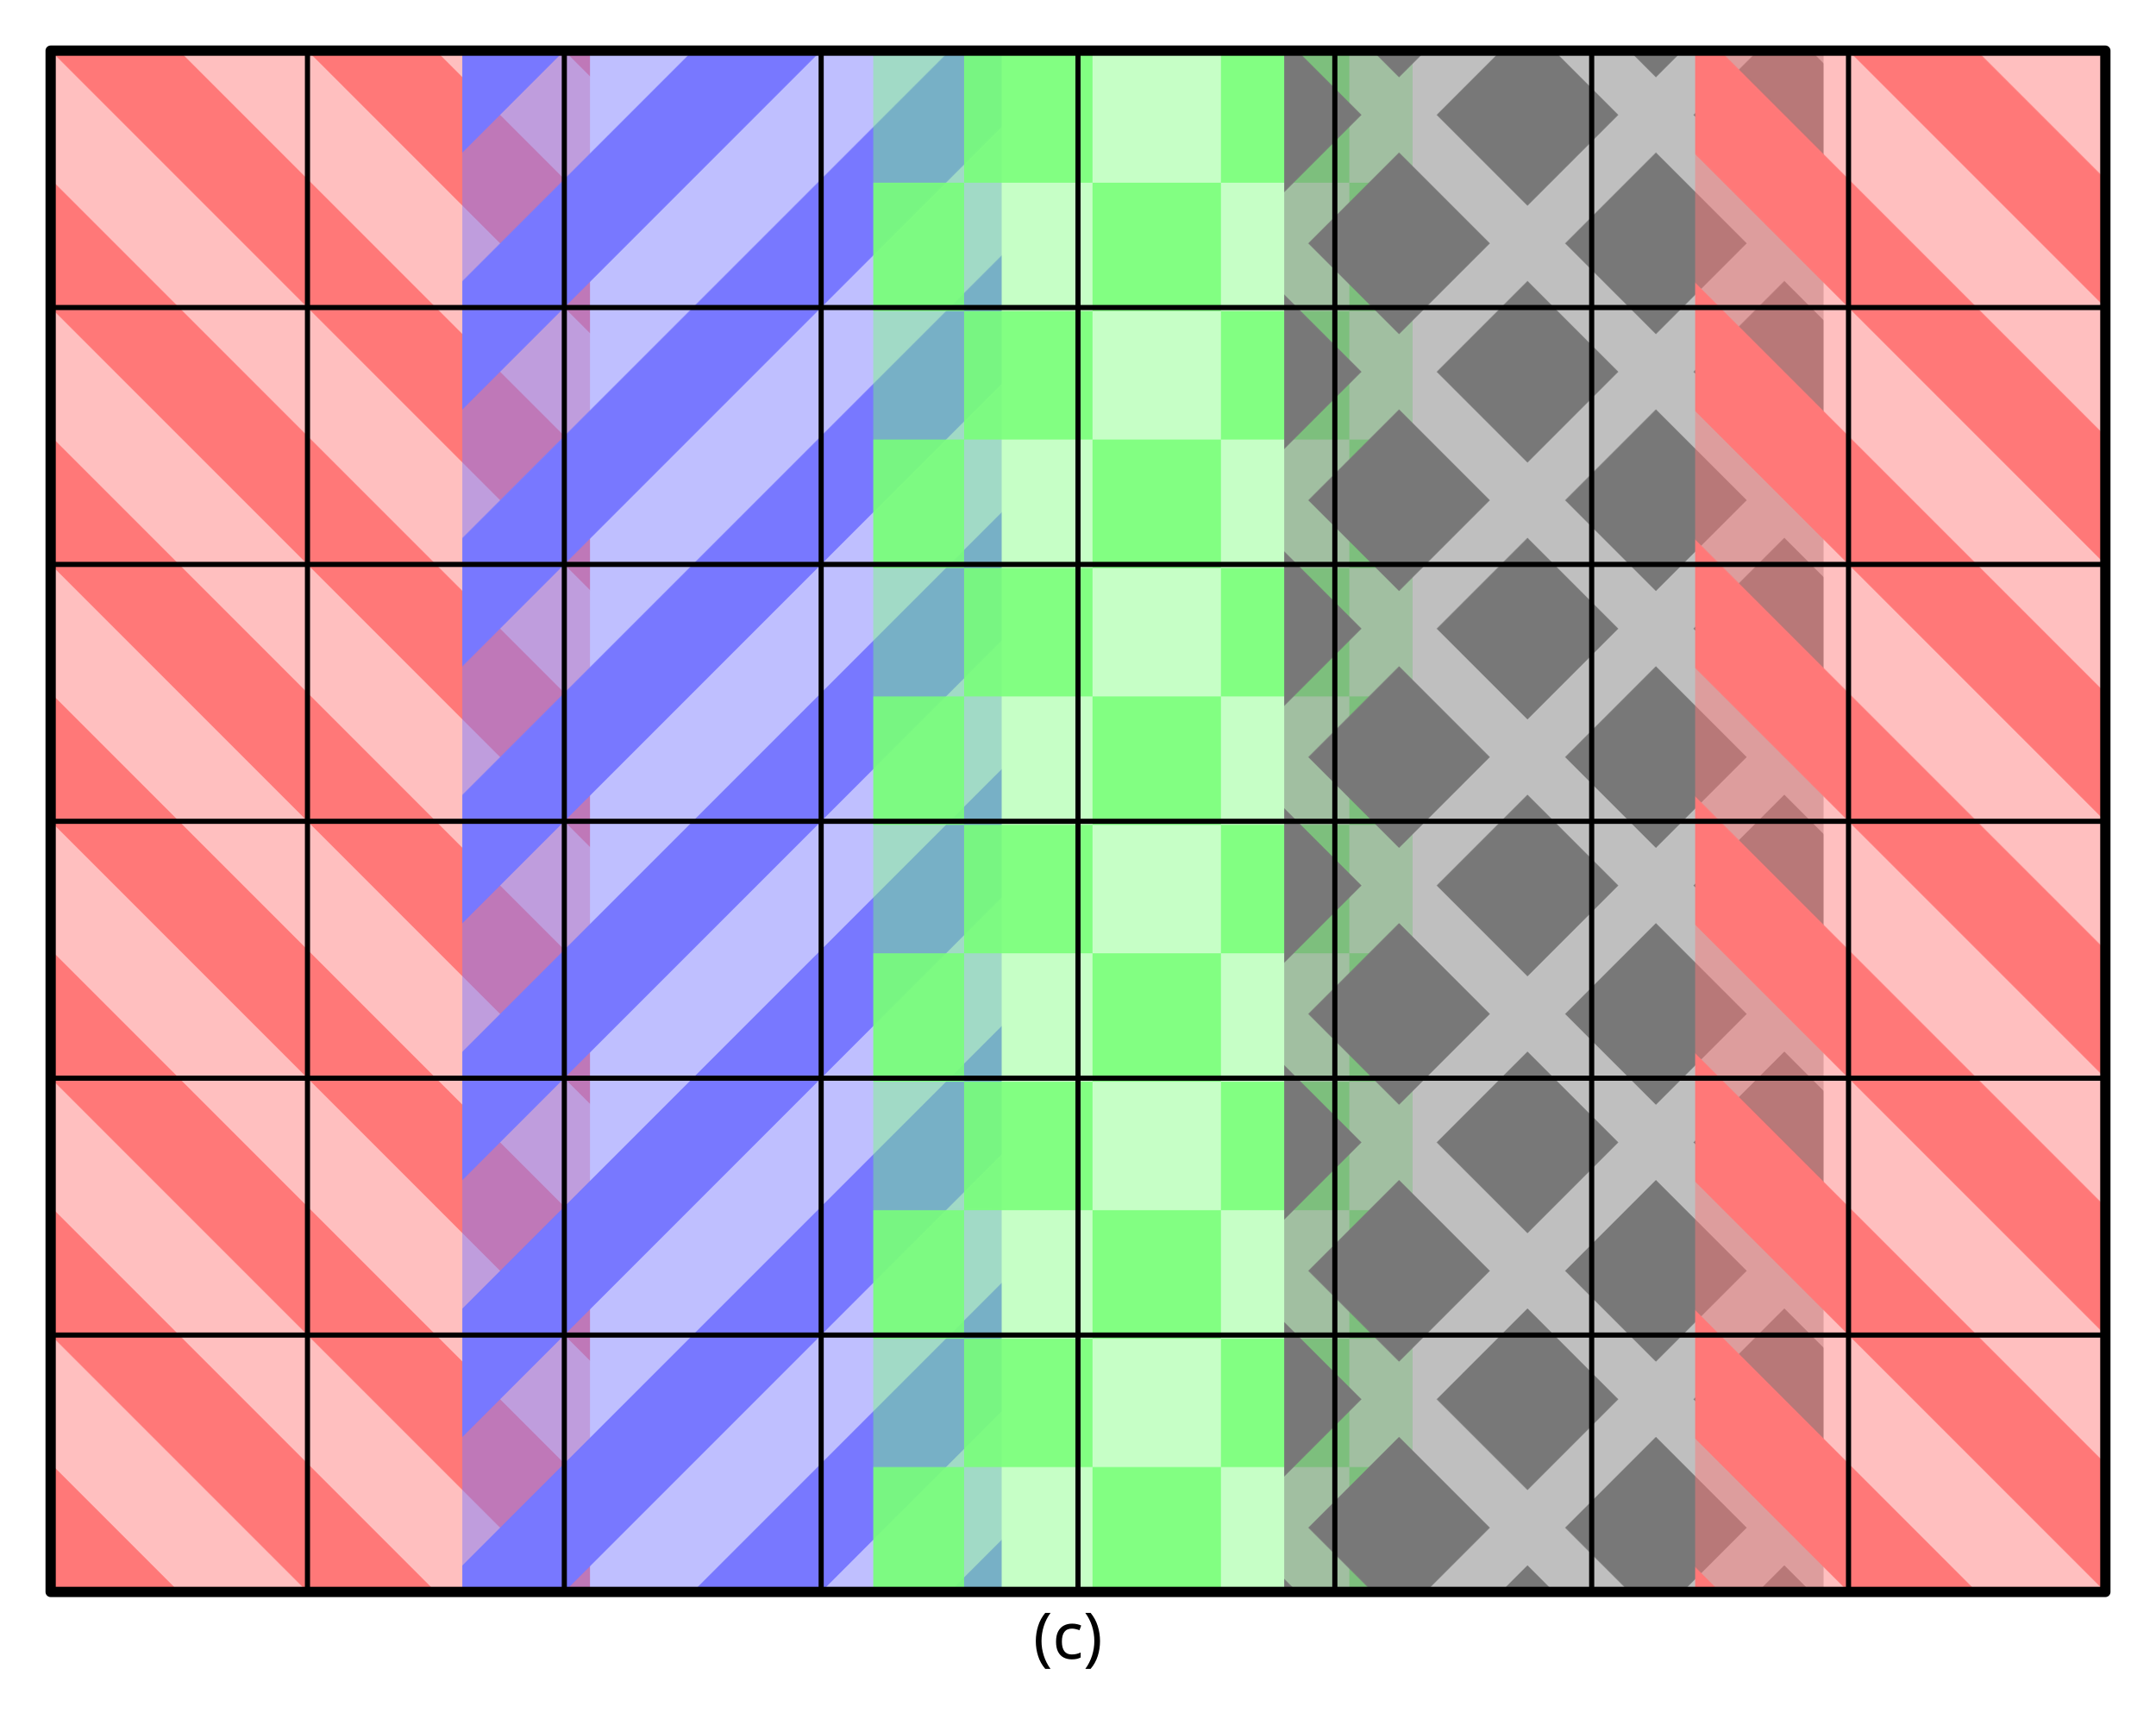
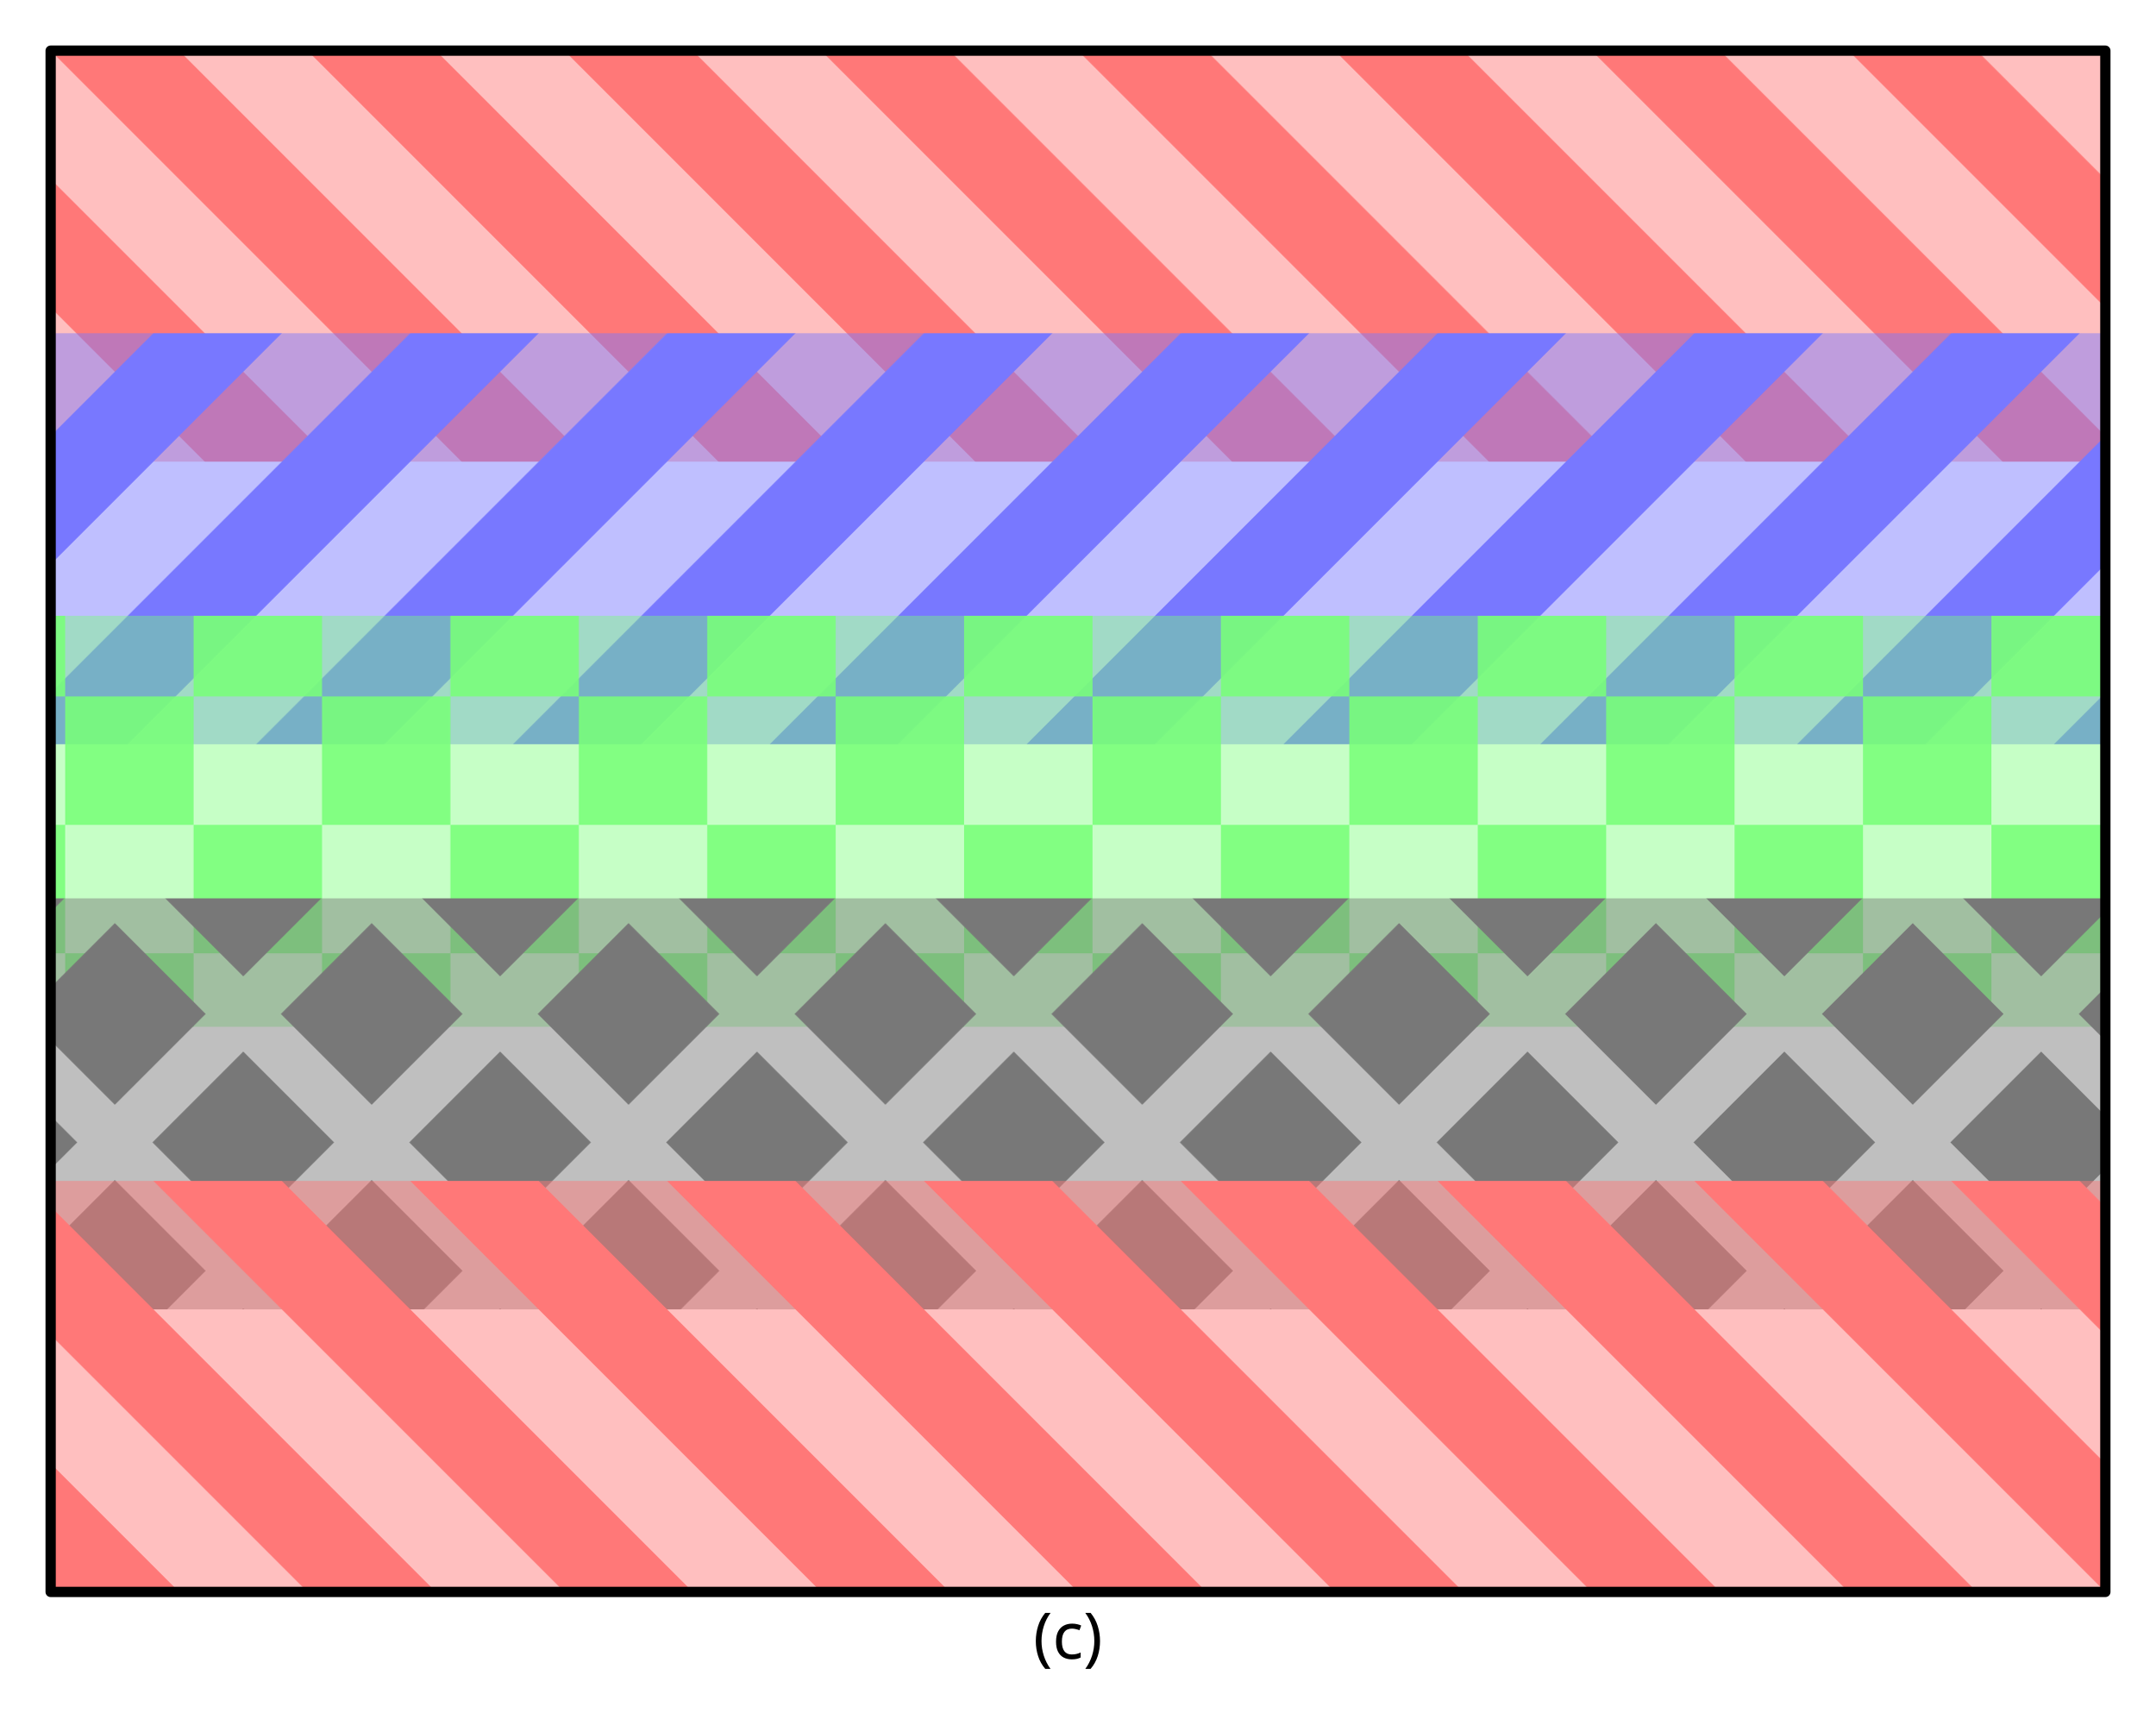
<svg xmlns="http://www.w3.org/2000/svg" width="236.907mm" height="188.166mm" viewBox="0 0 839.433 666.729" id="svg2" version="1.1">
  <defs id="defs4">
    <pattern patternUnits="userSpaceOnUse" width="400" height="400" patternTransform="translate(-30.28346,-780.2835)" id="Rojo">
      <g id="g4308" transform="translate(30.28346,780.2835)">
        <rect style="fill:#ff7878;fill-opacity:0.471;stroke:none;stroke-width:4;stroke-linejoin:round;stroke-miterlimit:4;stroke-dasharray:none;stroke-opacity:1" id="rect4288" width="400" height="400" x="-30.283" y="-780.284" />
        <path style="fill:#ff7878;fill-opacity:1;stroke:none;stroke-width:4;stroke-linejoin:round;stroke-miterlimit:4;stroke-dasharray:none;stroke-opacity:1" d="m -30.283,-780.283 0,50 350,350 50,0 -400,-400 z m 50,0 350,350 0,-50 -300,-300 -50,0 z m 100,0 250,250 0,-50 -200,-200 -50,0 z m 100,0 150,150 0,-50 -100,-100 -50,0 z m 100,0 50,50 0,-50 -50,0 z m -350,100 0,50 250,250 50,0 -300,-300 z m 0,100 0,50 150,150 50,0 -200,-200 z m 0,100 0,50 50,50 50,0 -100,-100 z" id="rect4259" />
      </g>
    </pattern>
    <pattern patternUnits="userSpaceOnUse" width="400" height="400" patternTransform="translate(419.7165,-780.2835)" id="Azul">
      <g id="g4312" transform="translate(-419.7165,780.2835)">
        <rect y="-819.717" x="-780.284" height="400" width="400" id="rect4298" style="fill:#7878ff;fill-opacity:0.471;stroke:none;stroke-width:4;stroke-linejoin:round;stroke-miterlimit:4;stroke-dasharray:none;stroke-opacity:1" transform="matrix(0,1,-1,0,0,0)" />
        <path id="path4296" d="m 819.717,-780.283 -50,0 -350,350 0,50 400,-400 z m 0,50 -350,350 50,0 300,-300 0,-50 z m 0,100 -250,250 50,0 200,-200 0,-50 z m 0,100 -150,150 50,0 100,-100 0,-50 z m 0,100 -50,50 50,0 0,-50 z m -100,-350 -50,0 -250,250 0,50 300,-300 z m -100,0 -50,0 -150,150 0,50 200,-200 z m -100,0 -50,0 -50,50 0,50 100,-100 z" style="fill:#7878ff;fill-opacity:1;stroke:none;stroke-width:4;stroke-linejoin:round;stroke-miterlimit:4;stroke-dasharray:none;stroke-opacity:1" />
      </g>
    </pattern>
    <pattern patternUnits="userSpaceOnUse" width="400" height="400" patternTransform="translate(-24.63574,821.1136)" id="Verde">
      <g transform="translate(-407.3643,-821.1136)" id="g4957">
        <rect style="opacity:0.88;fill:#78ff78;fill-opacity:0.471;stroke:none;stroke-width:4;stroke-linejoin:round;stroke-miterlimit:4;stroke-dasharray:none;stroke-opacity:1" id="rect4959" width="400" height="400" x="407.364" y="821.114" />
        <path id="path4961" d="m 407.365,821.114 0,50 50,0 0,-50 -50,0 z m 50,50 0,50 50,0 0,-50 -50,0 z m 50,0 50,0 0,-50 -50,0 0,50 z m 50,0 0,50 50,0 0,-50 -50,0 z m 50,0 50,0 0,-50 -50,0 0,50 z m 50,0 0,50 50,0 0,-50 -50,0 z m 50,0 50,0 0,-50 -50,0 0,50 z m 50,0 0,50 50,0 0,-50 -50,0 z m 0,50 -50,0 0,50 50,0 0,-50 z m 0,50 0,50 50,0 0,-50 -50,0 z m 0,50 -50,0 0,50 50,0 0,-50 z m 0,50 0,50 50,0 0,-50 -50,0 z m 0,50 -50,0 0,50 50,0 0,-50 z m 0,50 0,50 50,0 0,-50 -50,0 z m -50,0 -50,0 0,50 50,0 0,-50 z m -50,0 0,-50 -50,0 0,50 50,0 z m -50,0 -50,0 0,50 50,0 0,-50 z m -50,0 0,-50 -50,0 0,50 50,0 z m -50,0 -50,0 0,50 50,0 0,-50 z m -50,0 0,-50 -50,0 0,50 50,0 z m 0,-50 50,0 0,-50 -50,0 0,50 z m 0,-50 0,-50 -50,0 0,50 50,0 z m 0,-50 50,0 0,-50 -50,0 0,50 z m 0,-50 0,-50 -50,0 0,50 50,0 z m 50,0 50,0 0,-50 -50,0 0,50 z m 50,0 0,50 50,0 0,-50 -50,0 z m 50,0 50,0 0,-50 -50,0 0,50 z m 50,0 0,50 50,0 0,-50 -50,0 z m 0,50 -50,0 0,50 50,0 0,-50 z m 0,50 0,50 50,0 0,-50 -50,0 z m -50,0 -50,0 0,50 50,0 0,-50 z m -50,0 0,-50 -50,0 0,50 50,0 z" style="opacity:0.88;fill:#78ff78;fill-opacity:1;stroke:none;stroke-width:4;stroke-linejoin:round;stroke-miterlimit:4;stroke-dasharray:none;stroke-opacity:1" />
      </g>
    </pattern>
    <pattern patternUnits="userSpaceOnUse" width="400" height="400" patternTransform="translate(569.7165,819.7165)" id="Gris">
      <g id="g5145" transform="translate(-569.7165,-819.7165)">
        <path style="opacity:1;fill:#787878;fill-opacity:1;stroke:none;stroke-width:4;stroke-linejoin:round;stroke-miterlimit:4;stroke-dasharray:none;stroke-opacity:1" d="m 584.361,819.717 -14.645,14.645 0,20.711 25,25 35.355,-35.355 -25,-25 -20.711,0 z m 50,0 10.355,10.355 10.355,-10.355 -20.711,0 z m 50,0 -25,25 35.355,35.355 35.355,-35.355 -25,-25 -20.711,0 z m 50,0 10.355,10.355 10.355,-10.355 -20.711,0 z m 50,0 -25,25 35.355,35.355 35.355,-35.355 -25,-25 -20.711,0 z m 50,0 10.355,10.355 10.355,-10.355 -20.711,0 z m 50,0 -25,25 35.355,35.355 35.355,-35.355 -25,-25 -20.711,0 z m 50,0 10.355,10.355 10.355,-10.355 -20.711,0 z m 35.355,14.645 -10.355,10.355 10.355,10.355 0,-20.711 z m -325,25 -35.355,35.355 35.355,35.355 35.355,-35.355 -35.355,-35.355 z m 100,0 -35.355,35.355 35.355,35.355 35.355,-35.355 -35.355,-35.355 z m 100,0 -35.355,35.355 35.355,35.355 35.355,-35.355 -35.355,-35.355 z m 100,0 -35.355,35.355 35.355,35.355 25,-25 0,-20.711 -25,-25 z m -375,25 0,20.711 10.355,-10.355 -10.355,-10.355 z m 25,25 -25,25 0,20.711 25,25 35.355,-35.355 -35.355,-35.355 z m 100,0 -35.355,35.355 35.355,35.355 35.355,-35.355 -35.355,-35.355 z m 100,0 -35.355,35.355 35.355,35.355 35.355,-35.355 -35.355,-35.355 z m 100,0 -35.355,35.355 35.355,35.355 35.355,-35.355 -35.355,-35.355 z m 75,25 -10.355,10.355 10.355,10.355 0,-20.711 z m -325,25 -35.355,35.355 35.355,35.355 35.355,-35.355 -35.355,-35.355 z m 100,0 -35.355,35.355 35.355,35.355 35.355,-35.355 -35.355,-35.355 z m 100,0 -35.355,35.355 35.355,35.355 35.355,-35.355 -35.355,-35.355 z m 100,0 -35.355,35.355 35.355,35.355 25,-25 0,-20.711 -25,-25 z m -375,25 0,20.711 10.355,-10.355 -10.355,-10.355 z m 25,25 -25,25 0,20.711 25,25 35.355,-35.355 -35.355,-35.355 z m 100,0 -35.355,35.355 35.355,35.355 35.355,-35.355 -35.355,-35.355 z m 100,0 -35.355,35.355 35.355,35.355 35.355,-35.355 -35.355,-35.355 z m 100,0 -35.355,35.355 35.355,35.355 35.355,-35.355 -35.355,-35.355 z m 75,25 -10.355,10.355 10.355,10.355 0,-20.711 z m -325,25 -35.355,35.355 35.355,35.355 35.355,-35.355 -35.355,-35.355 z m 100,0 -35.355,35.355 35.355,35.355 35.355,-35.355 -35.355,-35.355 z m 100,0 -35.355,35.355 35.355,35.355 35.355,-35.355 -35.355,-35.355 z m 100,0 -35.355,35.355 35.355,35.355 25,-25 0,-20.711 -25,-25 z m -375,25 0,20.711 10.355,-10.355 -10.355,-10.355 z m 25,25 -25,25 0,20.711 25,25 35.355,-35.355 -35.355,-35.355 z m 100,0 -35.355,35.355 35.355,35.355 35.355,-35.355 -35.355,-35.355 z m 100,0 -35.355,35.355 35.355,35.355 35.355,-35.355 -35.355,-35.355 z m 100,0 -35.355,35.355 35.355,35.355 35.355,-35.355 -35.355,-35.355 z m 75,25 -10.355,10.355 10.355,10.355 0,-20.711 z m -325,25 -35.355,35.355 25,25 20.711,0 25,-25 -35.355,-35.355 z m 100,0 -35.355,35.355 25,25 20.711,0 25,-25 -35.355,-35.355 z m 100,0 -35.355,35.355 25,25 20.711,0 25,-25 -35.355,-35.355 z m 100,0 -35.355,35.355 25,25 20.711,0 14.645,-14.645 0,-20.711 -25,-25 z m -375,25 0,20.711 10.355,-10.355 -10.355,-10.355 z m 25,25 -10.355,10.355 20.711,0 -10.355,-10.355 z m 100,0 -10.355,10.355 20.711,0 -10.355,-10.355 z m 100,0 -10.355,10.355 20.711,0 -10.355,-10.355 z m 100,0 -10.355,10.355 20.711,0 -10.355,-10.355 z" id="rect5039" />
        <rect style="opacity:1;fill:#787878;fill-opacity:0.471;stroke:none;stroke-width:4;stroke-linejoin:round;stroke-miterlimit:4;stroke-dasharray:none;stroke-opacity:1" id="rect5031" width="400" height="400" x="569.717" y="819.717" />
      </g>
    </pattern>
  </defs>
-   <rect style="opacity:1;fill:url(#Rojo);fill-opacity:1.0;stroke:none;stroke-width:4;stroke-linejoin:round;stroke-miterlimit:4;stroke-dasharray:none;stroke-opacity:1" id="rect5157" width="210" height="600" x="19.717" y="19.717" />
-   <rect y="19.717" x="180" height="600" width="210" id="rect5161" style="opacity:1;fill:url(#Azul);fill-opacity:1.0;stroke:none;stroke-width:4;stroke-linejoin:round;stroke-miterlimit:4;stroke-dasharray:none;stroke-opacity:1" />
-   <rect style="opacity:1;fill:url(#Verde);fill-opacity:1.0;stroke:none;stroke-width:4;stroke-linejoin:round;stroke-miterlimit:4;stroke-dasharray:none;stroke-opacity:1" id="rect5163" width="210" height="600" x="340" y="19.717" />
-   <rect y="19.717" x="500" height="600" width="210" id="rect5165" style="opacity:1;fill:url(#Gris);fill-opacity:1.0;stroke:none;stroke-width:4;stroke-linejoin:round;stroke-miterlimit:4;stroke-dasharray:none;stroke-opacity:1" />
-   <rect style="opacity:1;fill:url(#Rojo);fill-opacity:1.0;stroke:none;stroke-width:4;stroke-linejoin:round;stroke-miterlimit:4;stroke-dasharray:none;stroke-opacity:1" id="rect5167" width="159.717" height="600" x="660" y="19.717" />
+   <rect style="opacity:1;fill:url(#Rojo);fill-opacity:1.0;stroke:none;stroke-width:4;stroke-linejoin:round;stroke-miterlimit:4;stroke-dasharray:none;stroke-opacity:1" id="rect5157" width="800" height="160" x="19.717" y="19.717" />
+   <rect y="129.717" x="19.717" width="800" height="160" id="rect5161" style="opacity:1;fill:url(#Azul);fill-opacity:1.0;stroke:none;stroke-width:4;stroke-linejoin:round;stroke-miterlimit:4;stroke-dasharray:none;stroke-opacity:1" />
+   <rect style="opacity:1;fill:url(#Verde);fill-opacity:1.0;stroke:none;stroke-width:4;stroke-linejoin:round;stroke-miterlimit:4;stroke-dasharray:none;stroke-opacity:1" id="rect5163" width="800" height="160" x="19.717" y="239.717" />
+   <rect x="19.717" y="349.717" height="160" width="800" id="rect5165" style="opacity:1;fill:url(#Gris);fill-opacity:1.0;stroke:none;stroke-width:4;stroke-linejoin:round;stroke-miterlimit:4;stroke-dasharray:none;stroke-opacity:1" />
+   <rect style="opacity:1;fill:url(#Rojo);fill-opacity:1.0;stroke:none;stroke-width:4;stroke-linejoin:round;stroke-miterlimit:4;stroke-dasharray:none;stroke-opacity:1" id="rect5167" width="800" height="160" x="19.717" y="459.717" />
  <rect style="stroke:none;fill:url(#pattern5149)" width="400" height="400" x="569.717" y="819.717" id="rect5155" />
  <g id="layer1" transform="translate(-30.28346,-32.64567)">
    <g id="g4186">
      <rect y="52.362" x="50" height="600" width="800" id="rect4160" style="fill:none;fill-opacity:0.471;stroke:#000000;stroke-width:4;stroke-linejoin:round;stroke-miterlimit:4;stroke-dasharray:none;stroke-opacity:1" />
-       <path id="path4162" d="m 150,52.362 0,600" style="fill:none;fill-rule:evenodd;stroke:#000000;stroke-width:2;stroke-linecap:butt;stroke-linejoin:miter;stroke-miterlimit:4;stroke-dasharray:none;stroke-opacity:1" />
-       <path id="path4164" d="m 250,52.362 0,600" style="fill:none;fill-rule:evenodd;stroke:#000000;stroke-width:2;stroke-linecap:butt;stroke-linejoin:miter;stroke-miterlimit:4;stroke-dasharray:none;stroke-opacity:1" />
-       <path id="path4166" d="m 350,52.362 0,600" style="fill:none;fill-rule:evenodd;stroke:#000000;stroke-width:2;stroke-linecap:butt;stroke-linejoin:miter;stroke-miterlimit:4;stroke-dasharray:none;stroke-opacity:1" />
-       <path id="path4168" d="m 450,52.362 0,600" style="fill:none;fill-rule:evenodd;stroke:#000000;stroke-width:2;stroke-linecap:butt;stroke-linejoin:miter;stroke-miterlimit:4;stroke-dasharray:none;stroke-opacity:1" />
-       <path id="path4170" d="m 550,52.362 0,600" style="fill:none;fill-rule:evenodd;stroke:#000000;stroke-width:2;stroke-linecap:butt;stroke-linejoin:miter;stroke-miterlimit:4;stroke-dasharray:none;stroke-opacity:1" />
-       <path id="path4172" d="m 650,52.362 0,600" style="fill:none;fill-rule:evenodd;stroke:#000000;stroke-width:2;stroke-linecap:butt;stroke-linejoin:miter;stroke-miterlimit:4;stroke-dasharray:none;stroke-opacity:1" />
-       <path id="path4174" d="m 750,52.362 0,600" style="fill:none;fill-rule:evenodd;stroke:#000000;stroke-width:2;stroke-linecap:butt;stroke-linejoin:miter;stroke-miterlimit:4;stroke-dasharray:none;stroke-opacity:1" />
-       <path id="path4176" d="m 50,152.362 800,0" style="fill:none;fill-rule:evenodd;stroke:#000000;stroke-width:2;stroke-linecap:butt;stroke-linejoin:miter;stroke-miterlimit:4;stroke-dasharray:none;stroke-opacity:1" />
-       <path id="path4178" d="m 50,252.362 800,0" style="fill:none;fill-rule:evenodd;stroke:#000000;stroke-width:2;stroke-linecap:butt;stroke-linejoin:miter;stroke-miterlimit:4;stroke-dasharray:none;stroke-opacity:1" />
-       <path id="path4180" d="m 50,352.362 800,0" style="fill:none;fill-rule:evenodd;stroke:#000000;stroke-width:2;stroke-linecap:butt;stroke-linejoin:miter;stroke-miterlimit:4;stroke-dasharray:none;stroke-opacity:1" />
-       <path id="path4182" d="m 50,452.362 800,0" style="fill:none;fill-rule:evenodd;stroke:#000000;stroke-width:2;stroke-linecap:butt;stroke-linejoin:miter;stroke-miterlimit:4;stroke-dasharray:none;stroke-opacity:1" />
-       <path id="path4184" d="m 50,552.362 800,0" style="fill:none;fill-rule:evenodd;stroke:#000000;stroke-width:2;stroke-linecap:butt;stroke-linejoin:miter;stroke-miterlimit:4;stroke-dasharray:none;stroke-opacity:1" />
    </g>
    <text xml:space="preserve" style="font-style:normal;font-variant:normal;font-weight:normal;font-stretch:normal;font-size:25px;line-height:125%;font-family:sans-serif;-inkscape-font-specification:sans-serif;letter-spacing:0px;word-spacing:0px;fill:#000000;fill-opacity:1;stroke:none;stroke-width:1px;stroke-linecap:butt;stroke-linejoin:miter;stroke-opacity:1" x="432.574" y="678.362" id="text4201">
      <tspan id="tspan4203" x="432.574" y="678.362">(c)</tspan>
    </text>
  </g>
  <rect style="stroke:none;fill:url(#pattern4316)" width="400" height="400" x="-30.283" y="-780.284" id="rect4321" />
  <rect style="stroke:none;fill:url(#pattern5039)" width="400" height="400" x="419.717" y="-780.284" id="rect5044" />
  <rect style="fill:#00000f;stroke:none;fill-opacity:0.471" width="400" height="400" x="-32.283" y="-1380.283" id="rect5194" />
  <rect style="stroke:none;fill:url(#pattern5196)" width="400" height="400" x="419.717" y="-1380.283" id="rect5204" />
  <rect style="stroke:none;fill:url(#pattern4963)" width="400" height="400" x="-24.636" y="821.114" id="rect4968" />
</svg>
